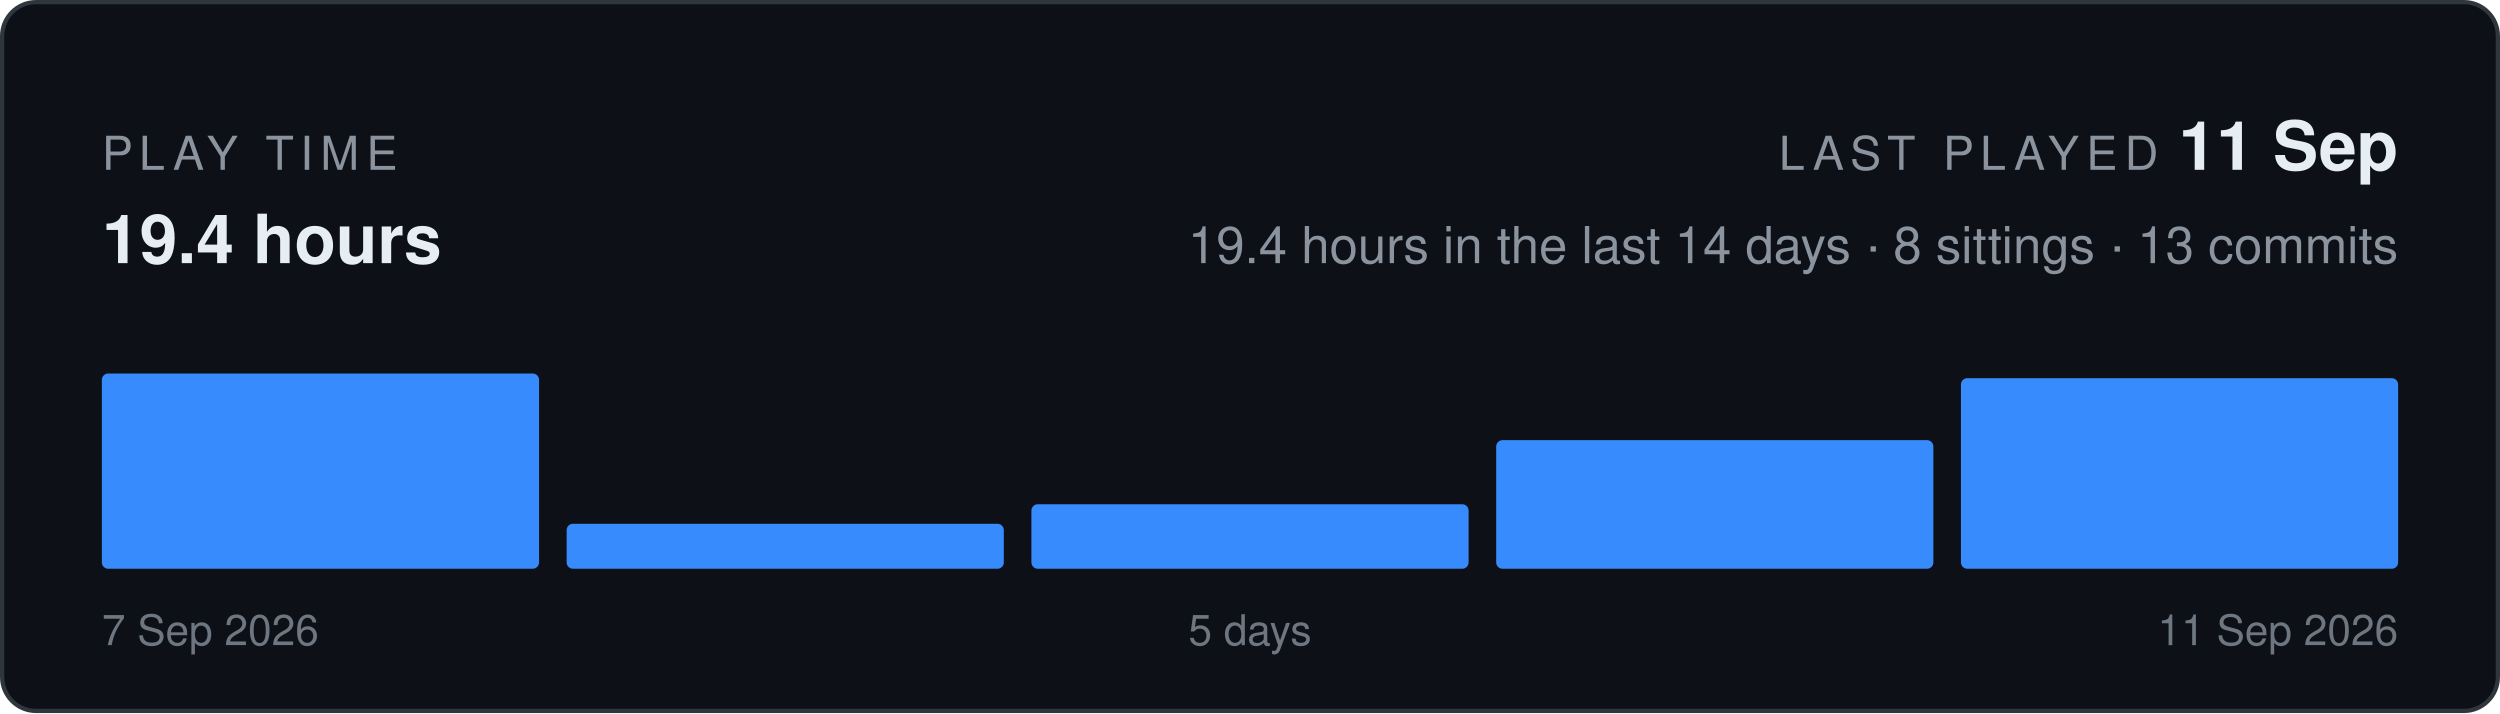
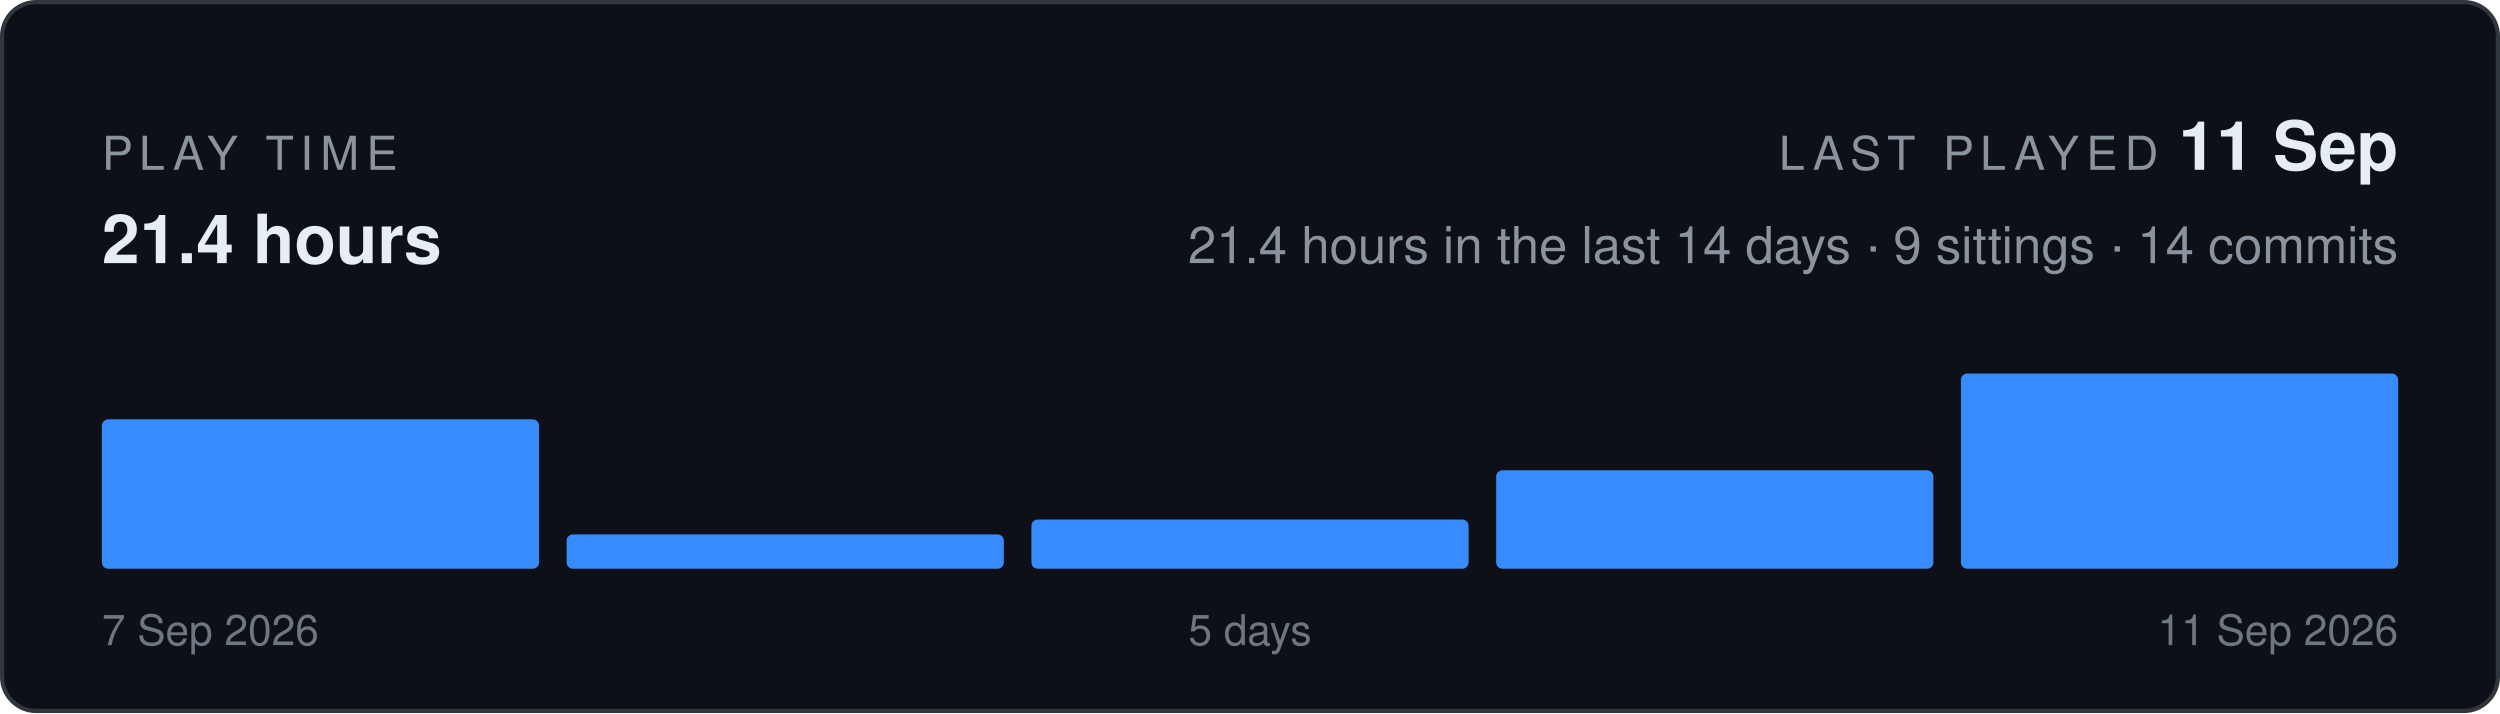
- <svg xmlns="http://www.w3.org/2000/svg" width="589" height="168" viewBox="0 0 589 168" role="img" aria-label="Play time: 19.4 hours over 13 commits, last played 11 Sep">
+ <svg xmlns="http://www.w3.org/2000/svg" width="589" height="168" viewBox="0 0 589 168" role="img" aria-label="Play time: 21.4 hours over 14 commits, last played 11 Sep">
  <style>
    .card { fill: #0d1117; stroke: #30363d }
    text { font-family: -apple-system, BlinkMacSystemFont, "Segoe UI", Helvetica, Arial, sans-serif }
    .label { font-size: 11px; letter-spacing: 1.7px; fill: #8b949e }
    .stat { font-size: 16px; font-weight: 600; letter-spacing: normal; fill: #e6edf3 }
    .note { font-size: 12px; fill: #8b949e }
    .axis { font-size: 10px; fill: #6e7681 }
    .bar { fill: #388bfd }
    .bar-quiet { fill: #21262d }
  </style>
  <rect class="card" x="0.5" y="0.5" width="588" height="167" rx="8" />
  <text class="label" x="24" y="40">PLAY TIME</text>
-   <text class="stat" x="24" y="62">19.4 hours</text>
+   <text class="stat" x="24" y="62">21.4 hours</text>
  <text class="label" x="565" y="40" text-anchor="end">LAST PLAYED <tspan class="stat">11 Sep</tspan>
  </text>
-   <text class="note" x="565" y="62" text-anchor="end">19.4 hours in the last 14 days   ·   8 sittings   ·   13 commits</text>
-   <rect class="bar" x="24.0" y="88.0" width="103" height="46.0" rx="1.5" />
-   <rect class="bar" x="133.5" y="123.4" width="103" height="10.6" rx="1.5" />
-   <rect class="bar" x="243.0" y="118.8" width="103" height="15.2" rx="1.5" />
-   <rect class="bar" x="352.5" y="103.7" width="103" height="30.3" rx="1.5" />
-   <rect class="bar" x="462.0" y="89.1" width="103" height="44.9" rx="1.5" />
+   <text class="note" x="565" y="62" text-anchor="end">21.4 hours in the last 14 days   ·   9 sittings   ·   14 commits</text>
+   <rect class="bar" x="24.0" y="98.8" width="103" height="35.2" rx="1.5" />
+   <rect class="bar" x="133.5" y="125.9" width="103" height="8.1" rx="1.5" />
+   <rect class="bar" x="243.0" y="122.4" width="103" height="11.6" rx="1.5" />
+   <rect class="bar" x="352.5" y="110.8" width="103" height="23.2" rx="1.5" />
+   <rect class="bar" x="462.0" y="88.0" width="103" height="46.0" rx="1.5" />
  <text class="axis" x="24" y="152">7 Sep 2026</text>
  <text class="axis" x="294.5" y="152" text-anchor="middle">5 days</text>
  <text class="axis" x="565" y="152" text-anchor="end">11 Sep 2026</text>
</svg>
